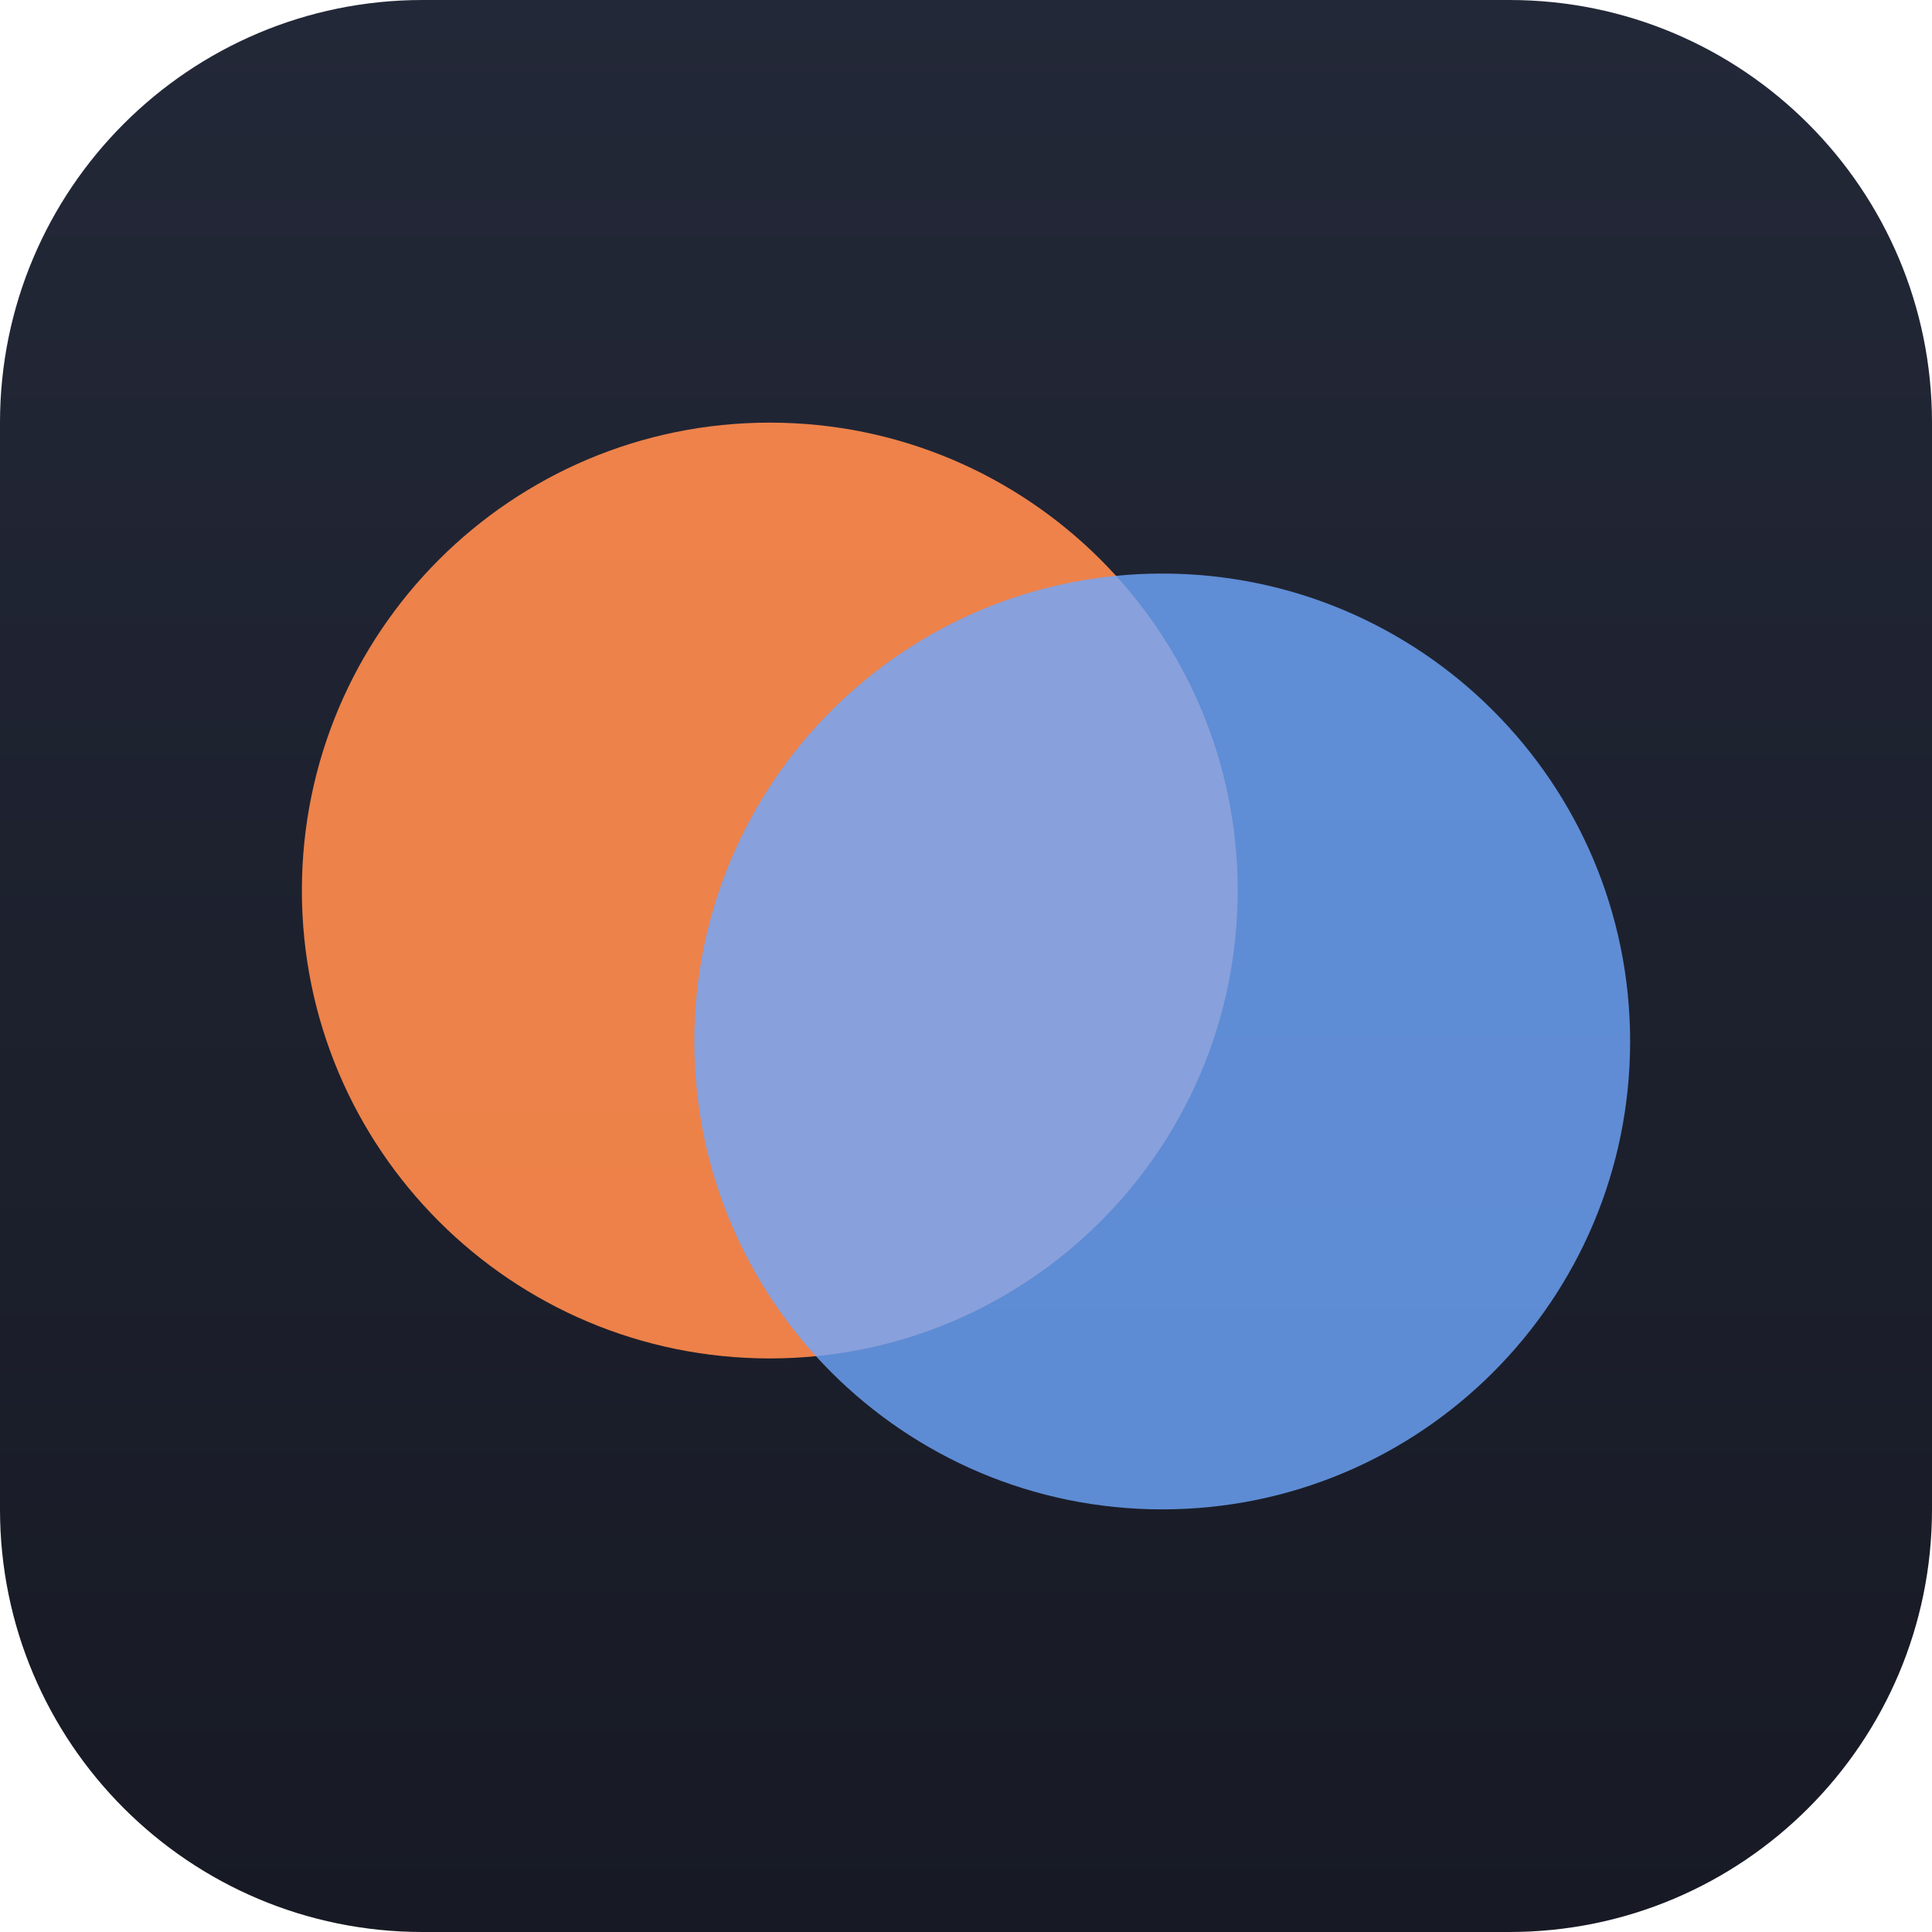
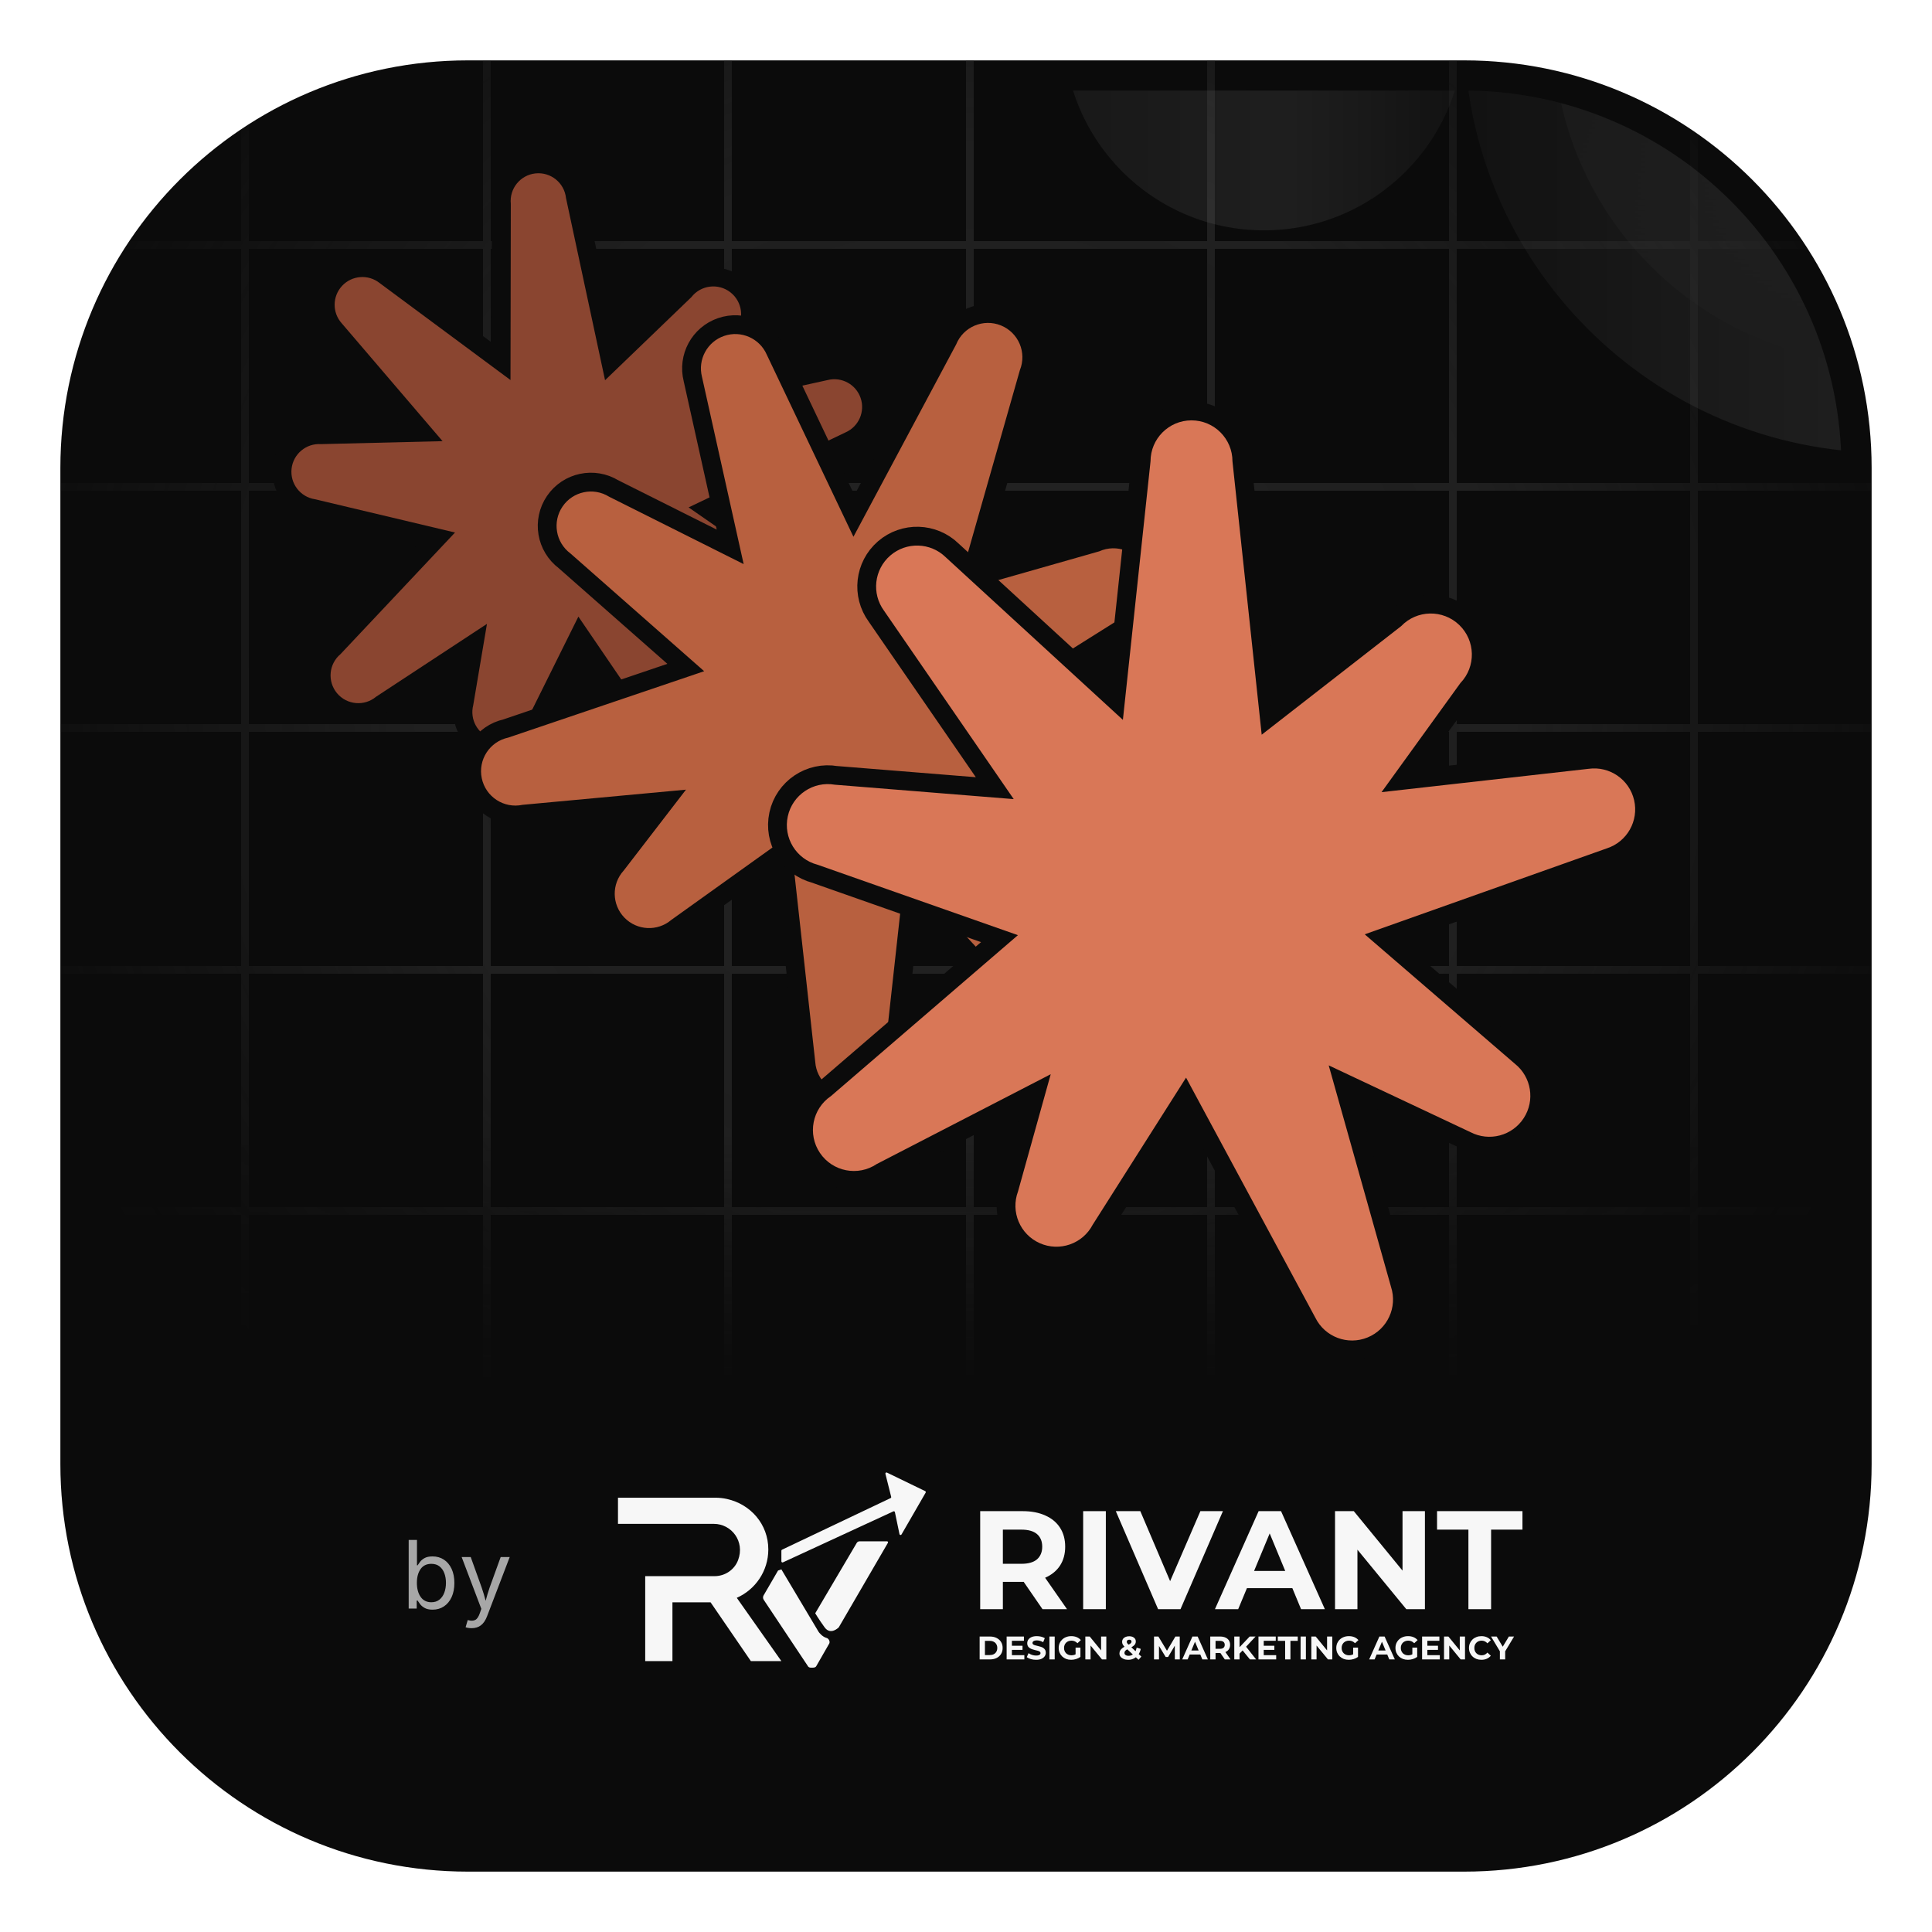
- <svg xmlns="http://www.w3.org/2000/svg" width="128" height="128" viewBox="0 0 128 128">
+ <svg xmlns="http://www.w3.org/2000/svg" width="256" height="256" viewBox="0 0 256 256">
+   <rect x="8" y="8" width="240" height="240" rx="54" fill="#0B0B0B" />
+   <clipPath id="tile">
+     <rect x="8" y="8" width="240" height="240" rx="54" />
+   </clipPath>
  <defs>
-     <linearGradient id="bg" x1="0" y1="0" x2="0" y2="1">
-       <stop offset="0" stop-color="#232838" />
-       <stop offset="1" stop-color="#171a24" />
+     <linearGradient id="gfoot" gradientUnits="userSpaceOnUse" x1="0" y1="150" x2="0" y2="184">
+       <stop offset="0" stop-color="white" />
+       <stop offset="1" stop-color="white" stop-opacity="0" />
    </linearGradient>
+     <mask id="gfootm" maskUnits="userSpaceOnUse" x="0" y="0" width="256" height="256">
+       <rect width="256" height="256" fill="url(#gfoot)" />
+     </mask>
  </defs>
-   <rect x="0" y="0" width="128" height="128" rx="28" fill="url(#bg)" />
-   <g>
-     <circle cx="51" cy="59" r="31" fill="#ff8a4c" fill-opacity="0.92" />
-     <circle cx="77" cy="69" r="31" fill="#6fa8ff" fill-opacity="0.80" />
+   <g clip-path="url(#tile)">
+     <g mask="url(#gfootm)">
+       <defs>
+         <radialGradient id="gf29" gradientUnits="userSpaceOnUse" cx="128" cy="92" r="132">
+           <stop offset="0" stop-color="white" />
+           <stop offset="0.55" stop-color="white" stop-opacity="0.85" />
+           <stop offset="1" stop-color="white" stop-opacity="0" />
+         </radialGradient>
+         <mask id="gm28" maskUnits="userSpaceOnUse" x="8" y="8" width="240" height="240">
+           <rect x="8" y="8" width="240" height="240" fill="url(#gf29)" />
+           <rect x="68.9" y="182.2" width="145.9" height="51.8" fill="black" />
+         </mask>
+       </defs>
+       <path d="M32.5 8V248M64.5 8V248M96.5 8V248M128.5 8V248M160.5 8V248M192.5 8V248M224.5 8V248M8 32.5H248M8 64.5H248M8 96.5H248M8 128.5H248M8 160.5H248M8 192.5H248M8 224.5H248" stroke="#232323" stroke-width="1" fill="none" shape-rendering="crispEdges" mask="url(#gm28)" />
+     </g>
+     <clipPath id="inset">
+       <rect x="12" y="12" width="232" height="232" rx="50" />
+     </clipPath>
+     <g clip-path="url(#inset)">
+       <g opacity="0.12" transform="rotate(180 226.7353 4.068627)">
+         <svg x="140.95" y="-58.38" width="171.57" height="124.90" viewBox="0 0 50 36.4" overflow="visible">
+           <defs>
+             <linearGradient id="k25-g23" gradientUnits="userSpaceOnUse" x1="16.32" y1="-0.00" x2="16.32" y2="32.64">
+               <stop offset="0" stop-color="#787878" stop-opacity="1" />
+               <stop offset="0.542" stop-color="#adadad" stop-opacity="1" />
+               <stop offset="1" stop-color="#dbdbdb" stop-opacity="0.25" />
+             </linearGradient>
+             <linearGradient id="k25-g24" gradientUnits="userSpaceOnUse" x1="30.92" y1="7.73" x2="12.88" y2="25.77">
+               <stop offset="0" stop-color="#8f8f8f" stop-opacity="1" />
+               <stop offset="1" stop-color="#f7f7f7" stop-opacity="0" />
+             </linearGradient>
+             <linearGradient id="k25-g25" gradientUnits="userSpaceOnUse" x1="7.73" y1="-0.00" x2="7.73" y2="15.46">
+               <stop offset="0" stop-color="#787878" stop-opacity="1" />
+               <stop offset="0.542" stop-color="#adadad" stop-opacity="1" />
+               <stop offset="1" stop-color="#dbdbdb" stop-opacity="0.25" />
+             </linearGradient>
+             <linearGradient id="k25-g26" gradientUnits="userSpaceOnUse" x1="7.73" y1="-0.00" x2="7.73" y2="15.46">
+               <stop offset="0" stop-color="#787878" stop-opacity="1" />
+               <stop offset="0.542" stop-color="#adadad" stop-opacity="1" />
+               <stop offset="1" stop-color="#dbdbdb" stop-opacity="0.25" />
+             </linearGradient>
+           </defs>
+           <g>
+             <g transform="matrix(-4.371139183945161e-8 1 1 4.371139183945161e-8 1.90118 1.901031)">
+               <path d="M0 16.32C0 7.31 7.31 0 16.32 0L16.32 0C25.33 0 32.64 7.31 32.64 16.32L32.64 16.32C32.64 25.33 25.33 32.64 16.32 32.64L16.32 32.64C7.31 32.64 0 25.33 0 16.32L0 16.32Z" fill="url(#k25-g23)" fill-rule="nonzero" />
+             </g>
+             <g transform="matrix(0.7071068 -0.7071068 0.7071068 0.7071068 0.00008916935 18.2203)">
+               <path d="M25.77 12.88C25.77 20 20 25.77 12.88 25.77C5.77 25.77 0 20 0 12.88C0 5.77 5.77 0 12.88 0C20 0 25.77 5.77 25.77 12.88Z" fill="url(#k25-g24)" fill-rule="nonzero" />
+             </g>
+             <g transform="matrix(4.371139183945161e-8 1 -1 4.371139183945161e-8 25.95063 10.49012)">
+               <path d="M0 7.73C0 3.46 3.46 0 7.73 0L7.73 0C12 0 15.46 3.46 15.46 7.73L15.46 7.73C15.46 12 12 15.46 7.73 15.46L7.73 15.46C3.46 15.46 0 12 0 7.73L0 7.73Z" fill="url(#k25-g25)" fill-rule="nonzero" />
+             </g>
+             <g transform="matrix(4.371139183945161e-8 1 -1 4.371139183945161e-8 50.00009 10.49012)">
+               <path d="M0 7.73C0 3.46 3.46 0 7.73 0L7.73 0C12 0 15.46 3.46 15.46 7.73L15.46 7.73C15.46 12 12 15.46 7.73 15.46L7.73 15.46C3.46 15.46 0 12 0 7.73L0 7.73Z" fill="url(#k25-g26)" fill-rule="nonzero" />
+             </g>
+           </g>
+         </svg>
+       </g>
+     </g>
+     <path transform="translate(75.48 66.0) rotate(-6) scale(43.26)" d="M-0.17,-0.12 L-0.085,-0.915 A0.085,0.085 0 0 1 0.085,-0.915 L0.17,-0.12 Q0.019,-0.046 -0.039,-0.204 L0.435,-0.573 A0.085,0.085 0 0 1 0.558,-0.455 L0.206,0.032 Q0.043,-0.025 0.079,-0.193 L0.824,-0.277 A0.085,0.085 0 0 1 0.862,-0.112 L0.155,0.139 Q0.049,0.009 0.193,-0.077 L0.671,0.335 A0.085,0.085 0 0 1 0.579,0.477 L0.008,0.208 Q0.032,0.039 0.203,0.048 L0.414,0.798 A0.085,0.085 0 0 1 0.257,0.862 L-0.113,0.175 Q-0.001,0.05 0.106,0.179 L-0.205,0.669 A0.085,0.085 0 0 1 -0.36,0.6 L-0.204,0.041 Q-0.032,0.038 -0.004,0.208 L-0.653,0.543 A0.085,0.085 0 0 1 -0.748,0.402 L-0.195,-0.074 Q-0.049,0.009 -0.153,0.141 L-0.776,-0.078 A0.085,0.085 0 0 1 -0.74,-0.244 L-0.082,-0.191 Q-0.043,-0.025 -0.207,0.021 L-0.638,-0.605 A0.085,0.085 0 0 1 -0.51,-0.716 L0.05,-0.202 Q-0.018,-0.047 -0.17,-0.12 Z" fill="#8a4530" stroke="#0B0B0B" stroke-width="0.116" stroke-linejoin="round" paint-order="stroke" />
+     <path transform="translate(112.56 92.78) rotate(22) scale(53.56)" d="M-0.17,-0.12 L-0.085,-0.915 A0.085,0.085 0 0 1 0.085,-0.915 L0.17,-0.12 Q0.019,-0.046 -0.039,-0.204 L0.435,-0.573 A0.085,0.085 0 0 1 0.558,-0.455 L0.206,0.032 Q0.043,-0.025 0.079,-0.193 L0.824,-0.277 A0.085,0.085 0 0 1 0.862,-0.112 L0.155,0.139 Q0.049,0.009 0.193,-0.077 L0.671,0.335 A0.085,0.085 0 0 1 0.579,0.477 L0.008,0.208 Q0.032,0.039 0.203,0.048 L0.414,0.798 A0.085,0.085 0 0 1 0.257,0.862 L-0.113,0.175 Q-0.001,0.05 0.106,0.179 L-0.205,0.669 A0.085,0.085 0 0 1 -0.36,0.6 L-0.204,0.041 Q-0.032,0.038 -0.004,0.208 L-0.653,0.543 A0.085,0.085 0 0 1 -0.748,0.402 L-0.195,-0.074 Q-0.049,0.009 -0.153,0.141 L-0.776,-0.078 A0.085,0.085 0 0 1 -0.74,-0.244 L-0.082,-0.191 Q-0.043,-0.025 -0.207,0.021 L-0.638,-0.605 A0.085,0.085 0 0 1 -0.51,-0.716 L0.05,-0.202 Q-0.018,-0.047 -0.17,-0.12 Z" fill="#b8603f" stroke="#0B0B0B" stroke-width="0.093" stroke-linejoin="round" paint-order="stroke" />
+     <path transform="translate(157.88 119.56) rotate(0) scale(63.86)" d="M-0.17,-0.12 L-0.085,-0.915 A0.085,0.085 0 0 1 0.085,-0.915 L0.17,-0.12 Q0.019,-0.046 -0.039,-0.204 L0.435,-0.573 A0.085,0.085 0 0 1 0.558,-0.455 L0.206,0.032 Q0.043,-0.025 0.079,-0.193 L0.824,-0.277 A0.085,0.085 0 0 1 0.862,-0.112 L0.155,0.139 Q0.049,0.009 0.193,-0.077 L0.671,0.335 A0.085,0.085 0 0 1 0.579,0.477 L0.008,0.208 Q0.032,0.039 0.203,0.048 L0.414,0.798 A0.085,0.085 0 0 1 0.257,0.862 L-0.113,0.175 Q-0.001,0.05 0.106,0.179 L-0.205,0.669 A0.085,0.085 0 0 1 -0.36,0.6 L-0.204,0.041 Q-0.032,0.038 -0.004,0.208 L-0.653,0.543 A0.085,0.085 0 0 1 -0.748,0.402 L-0.195,-0.074 Q-0.049,0.009 -0.153,0.141 L-0.776,-0.078 A0.085,0.085 0 0 1 -0.74,-0.244 L-0.082,-0.191 Q-0.043,-0.025 -0.207,0.021 L-0.638,-0.605 A0.085,0.085 0 0 1 -0.51,-0.716 L0.05,-0.202 Q-0.018,-0.047 -0.17,-0.12 Z" fill="#d97757" stroke="#0B0B0B" stroke-width="0.078" stroke-linejoin="round" paint-order="stroke" />
  </g>
+   <path d="M57.321 213.289Q56.674 213.289 56.277 213.066Q55.88 212.843 55.666 212.559Q55.453 212.275 55.337 212.086H55.215V213.142H54.153V204.048H55.251V207.411H55.337Q55.453 207.228 55.66 206.95Q55.868 206.672 56.259 206.453Q56.649 206.233 57.314 206.233Q58.169 206.233 58.819 206.66Q59.469 207.087 59.838 207.878Q60.207 208.668 60.207 209.749Q60.207 210.835 59.841 211.628Q59.475 212.422 58.825 212.855Q58.175 213.289 57.321 213.289ZM57.156 212.306Q57.797 212.306 58.227 211.961Q58.657 211.616 58.874 211.033Q59.091 210.45 59.091 209.736Q59.091 209.028 58.877 208.458Q58.663 207.887 58.233 207.551Q57.803 207.216 57.156 207.216Q56.216 207.216 55.728 207.911Q55.239 208.607 55.239 209.736Q55.239 210.878 55.734 211.592Q56.228 212.306 57.156 212.306ZM61.697 215.614 61.978 214.662 62.093 214.692Q62.6 214.827 62.966 214.653Q63.332 214.479 63.583 213.746L63.778 213.179L61.172 206.318H62.374L63.827 210.365Q63.986 210.811 64.111 211.25Q64.236 211.689 64.352 212.117Q64.468 211.689 64.593 211.25Q64.718 210.811 64.877 210.365L66.342 206.318H67.538L64.541 214.161Q64.23 214.973 63.729 215.358Q63.229 215.742 62.502 215.742Q62.209 215.742 61.996 215.7Q61.782 215.657 61.697 215.614Z" fill="#A7A7A7" />
+   <svg x="81.81" y="195.11" width="120.00" height="25.89" viewBox="0 0 394 85" overflow="visible">
+     <g clip-path="url(#k27-clip0_646_725)">
+       <path d="M58.066 82.072L40.53 56.48H23.942V82.072H12.094V45.105H42.269C46.788 45.105 50.9 42.361 52.499 38.136C55.573 30.018 49.658 22.357 41.954 22.357H0.248V10.982H42.665C44.374 10.982 46.039 11.169 47.641 11.523C57.945 13.797 65.651 22.508 65.651 33.494C65.651 42.89 60.011 50.97 51.933 54.534L71.338 82.072H58.066ZM71.336 42.16L69.888 42.665L63.584 53.504C63.253 54.098 63.281 54.831 63.656 55.399L83.051 84.513C83.516 84.978 84.125 84.916 84.696 84.916H84.995C85.658 84.876 86.248 84.821 86.535 84.222L92.201 74.347C92.592 73.425 91.831 72.207 91.056 72.008C89.177 71.527 87.684 69.596 87.521 69.312M72.009 39.108L120.063 16.918C120.34 16.79 120.663 16.954 120.724 17.252L122.722 26.831C122.81 27.257 123.378 27.347 123.596 26.97L134.104 8.774C134.241 8.534 134.149 8.231 133.9 8.11L117.265 0.049C116.902 -0.127 116.502 0.2 116.599 0.589L119.108 10.603C119.163 10.821 119.056 11.049 118.852 11.146L71.608 33.601C71.442 33.679 71.338 33.845 71.338 34.027V38.674C71.338 39.02 71.696 39.25 72.011 39.103L72.009 39.108ZM90.146 67.371C92.786 71.025 96.305 67.371 96.305 67.371L117.696 30.587C117.869 30.297 117.639 29.944 117.279 29.944H105.385C104.874 29.944 104.402 30.195 104.149 30.605L86.063 61.255C86.063 61.255 87.504 63.717 90.141 67.373L90.146 67.371Z" fill="#F7F7F7" />
+       <path d="M157.59 81.327V71.374H162.111C163.192 71.374 164.144 71.583 164.969 72C165.793 72.408 166.438 72.981 166.902 73.72C167.367 74.46 167.599 75.337 167.599 76.351C167.599 77.355 167.367 78.232 166.902 78.981C166.438 79.72 165.793 80.299 164.969 80.716C164.144 81.123 163.192 81.327 162.111 81.327H157.59ZM159.893 79.436H161.997C162.661 79.436 163.234 79.313 163.718 79.066C164.21 78.81 164.59 78.45 164.855 77.986C165.13 77.521 165.267 76.976 165.267 76.351C165.267 75.716 165.13 75.171 164.855 74.716C164.59 74.251 164.21 73.896 163.718 73.649C163.234 73.393 162.661 73.265 161.997 73.265H159.893V79.436Z" fill="#F7F7F7" />
+       <path d="M171.455 75.384H176.246V77.175H171.455V75.384ZM171.625 79.479H177.042V81.327H169.336V71.374H176.857V73.223H171.625V79.479Z" fill="#F7F7F7" />
+       <path d="M182.145 81.498C181.349 81.498 180.586 81.393 179.856 81.185C179.126 80.967 178.538 80.687 178.093 80.346L178.875 78.611C179.302 78.915 179.804 79.166 180.382 79.365C180.97 79.555 181.562 79.649 182.159 79.649C182.614 79.649 182.979 79.607 183.254 79.521C183.538 79.427 183.747 79.299 183.88 79.137C184.012 78.976 184.079 78.791 184.079 78.583C184.079 78.317 183.975 78.109 183.766 77.957C183.557 77.796 183.283 77.668 182.941 77.573C182.6 77.469 182.221 77.374 181.804 77.289C181.396 77.194 180.984 77.081 180.567 76.948C180.159 76.815 179.785 76.644 179.444 76.436C179.102 76.228 178.823 75.953 178.605 75.611C178.396 75.27 178.292 74.834 178.292 74.303C178.292 73.735 178.444 73.218 178.747 72.754C179.06 72.28 179.524 71.905 180.14 71.63C180.766 71.346 181.548 71.204 182.486 71.204C183.112 71.204 183.728 71.28 184.335 71.431C184.941 71.573 185.477 71.791 185.941 72.085L185.23 73.834C184.766 73.569 184.302 73.374 183.837 73.251C183.373 73.118 182.918 73.052 182.472 73.052C182.027 73.052 181.662 73.104 181.377 73.209C181.093 73.313 180.889 73.45 180.766 73.621C180.643 73.782 180.581 73.972 180.581 74.19C180.581 74.445 180.685 74.654 180.894 74.815C181.102 74.967 181.377 75.09 181.719 75.185C182.06 75.28 182.434 75.374 182.842 75.469C183.259 75.564 183.671 75.673 184.079 75.796C184.496 75.919 184.875 76.085 185.216 76.294C185.557 76.502 185.832 76.777 186.041 77.118C186.259 77.46 186.368 77.891 186.368 78.412C186.368 78.972 186.211 79.483 185.899 79.948C185.586 80.412 185.117 80.787 184.491 81.071C183.875 81.355 183.093 81.498 182.145 81.498Z" fill="#F7F7F7" />
+       <path d="M187.942 81.327V71.374H190.245V81.327H187.942Z" fill="#F7F7F7" />
+       <path d="M197.413 81.498C196.626 81.498 195.901 81.374 195.237 81.128C194.583 80.872 194.01 80.512 193.517 80.047C193.034 79.583 192.654 79.038 192.38 78.412C192.114 77.787 191.981 77.1 191.981 76.351C191.981 75.602 192.114 74.915 192.38 74.289C192.654 73.663 193.038 73.118 193.531 72.654C194.024 72.19 194.602 71.834 195.266 71.588C195.929 71.332 196.659 71.204 197.455 71.204C198.337 71.204 199.128 71.351 199.83 71.644C200.541 71.938 201.138 72.365 201.621 72.924L200.143 74.289C199.782 73.91 199.389 73.63 198.962 73.45C198.536 73.261 198.071 73.166 197.569 73.166C197.086 73.166 196.645 73.242 196.247 73.393C195.849 73.545 195.503 73.763 195.209 74.047C194.925 74.332 194.702 74.668 194.541 75.057C194.389 75.445 194.313 75.877 194.313 76.351C194.313 76.815 194.389 77.242 194.541 77.63C194.702 78.019 194.925 78.36 195.209 78.654C195.503 78.938 195.844 79.156 196.233 79.308C196.631 79.46 197.067 79.535 197.541 79.535C197.996 79.535 198.436 79.464 198.863 79.322C199.299 79.171 199.721 78.919 200.128 78.569L201.436 80.232C200.896 80.64 200.266 80.953 199.545 81.171C198.835 81.389 198.124 81.498 197.413 81.498ZM199.332 79.934V76.194H201.436V80.232L199.332 79.934Z" fill="#F7F7F7" />
+       <path d="M203.576 81.327V71.374H205.481L211.353 78.54H210.429V71.374H212.704V81.327H210.813L204.927 74.161H205.851V81.327H203.576Z" fill="#F7F7F7" />
+       <path d="M222.213 81.498C221.483 81.498 220.834 81.379 220.265 81.142C219.697 80.905 219.246 80.583 218.915 80.175C218.583 79.768 218.417 79.299 218.417 78.768C218.417 78.275 218.526 77.834 218.744 77.445C218.962 77.047 219.308 76.678 219.782 76.337C220.256 75.986 220.858 75.644 221.588 75.313C222.118 75.066 222.536 74.848 222.839 74.659C223.142 74.469 223.355 74.289 223.479 74.118C223.602 73.938 223.663 73.758 223.663 73.578C223.663 73.332 223.578 73.133 223.408 72.981C223.246 72.829 223.005 72.754 222.682 72.754C222.341 72.754 222.076 72.839 221.886 73.01C221.697 73.18 221.602 73.398 221.602 73.663C221.602 73.806 221.63 73.948 221.687 74.09C221.744 74.223 221.853 74.379 222.014 74.559C222.175 74.73 222.403 74.953 222.697 75.228L227.943 80.09L226.735 81.498L220.948 76.123C220.616 75.82 220.351 75.535 220.152 75.27C219.953 75.005 219.806 74.744 219.711 74.488C219.626 74.232 219.583 73.967 219.583 73.692C219.583 73.209 219.711 72.782 219.967 72.412C220.223 72.043 220.583 71.758 221.047 71.559C221.512 71.351 222.057 71.246 222.682 71.246C223.261 71.246 223.758 71.341 224.175 71.531C224.602 71.711 224.934 71.972 225.171 72.313C225.417 72.654 225.54 73.062 225.54 73.535C225.54 73.953 225.436 74.337 225.227 74.687C225.019 75.028 224.692 75.351 224.246 75.654C223.81 75.957 223.237 76.265 222.526 76.578C222.043 76.796 221.659 77.01 221.374 77.218C221.1 77.417 220.9 77.621 220.777 77.829C220.654 78.038 220.592 78.27 220.592 78.526C220.592 78.763 220.663 78.976 220.806 79.166C220.957 79.355 221.166 79.502 221.431 79.607C221.697 79.711 222.009 79.763 222.37 79.763C222.948 79.763 223.479 79.63 223.962 79.365C224.445 79.09 224.853 78.687 225.185 78.156C225.526 77.616 225.768 76.962 225.91 76.194L227.687 76.749C227.488 77.716 227.133 78.555 226.621 79.265C226.109 79.976 225.479 80.526 224.73 80.915C223.981 81.303 223.142 81.498 222.213 81.498Z" fill="#F7F7F7" />
+       <path d="M233.456 81.327V71.374H235.361L239.598 78.398H238.589L242.755 71.374H244.646L244.674 81.327H242.513L242.499 74.687H242.897L239.57 80.275H238.532L235.134 74.687H235.617V81.327H233.456Z" fill="#F7F7F7" />
+       <path d="M245.727 81.327L250.163 71.374H252.438L256.888 81.327H254.471L250.832 72.54H251.742L248.087 81.327H245.727ZM247.945 79.194L248.557 77.445H253.675L254.301 79.194H247.945Z" fill="#F7F7F7" />
+       <path d="M257.921 81.327V71.374H262.229C263.12 71.374 263.888 71.521 264.532 71.815C265.177 72.1 265.675 72.512 266.025 73.052C266.376 73.592 266.551 74.237 266.551 74.986C266.551 75.725 266.376 76.365 266.025 76.905C265.675 77.436 265.177 77.844 264.532 78.128C263.888 78.412 263.12 78.555 262.229 78.555H259.201L260.224 77.545V81.327H257.921ZM264.248 81.327L261.76 77.716H264.22L266.736 81.327H264.248ZM260.224 77.801L259.201 76.72H262.101C262.812 76.72 263.343 76.569 263.694 76.265C264.044 75.953 264.22 75.526 264.22 74.986C264.22 74.436 264.044 74.01 263.694 73.706C263.343 73.403 262.812 73.251 262.101 73.251H259.201L260.224 72.156V77.801Z" fill="#F7F7F7" />
+       <path d="M270.438 79.052L270.31 76.393L275.073 71.374H277.632L273.338 75.995L272.059 77.36L270.438 79.052ZM268.376 81.327V71.374H270.665V81.327H268.376ZM275.187 81.327L271.646 76.99L273.154 75.355L277.874 81.327H275.187Z" fill="#F7F7F7" />
+       <path d="M281.019 75.384H285.811V77.175H281.019V75.384ZM281.19 79.479H286.607V81.327H278.901V71.374H286.422V73.223H281.19V79.479Z" fill="#F7F7F7" />
+       <path d="M290.501 81.327V73.251H287.317V71.374H295.99V73.251H292.805V81.327H290.501Z" fill="#F7F7F7" />
+       <path d="M297.229 81.327V71.374H299.532V81.327H297.229Z" fill="#F7F7F7" />
+       <path d="M301.894 81.327V71.374H303.799L309.671 78.54H308.747V71.374H311.022V81.327H309.131L303.245 74.161H304.169V81.327H301.894Z" fill="#F7F7F7" />
+       <path d="M318.182 81.498C317.396 81.498 316.671 81.374 316.007 81.128C315.353 80.872 314.78 80.512 314.287 80.047C313.803 79.583 313.424 79.038 313.149 78.412C312.884 77.787 312.751 77.1 312.751 76.351C312.751 75.602 312.884 74.915 313.149 74.289C313.424 73.663 313.808 73.118 314.301 72.654C314.794 72.19 315.372 71.834 316.036 71.588C316.699 71.332 317.429 71.204 318.225 71.204C319.107 71.204 319.898 71.351 320.6 71.644C321.31 71.938 321.908 72.365 322.391 72.924L320.912 74.289C320.552 73.91 320.159 73.63 319.732 73.45C319.306 73.261 318.841 73.166 318.339 73.166C317.855 73.166 317.415 73.242 317.017 73.393C316.618 73.545 316.273 73.763 315.979 74.047C315.694 74.332 315.472 74.668 315.31 75.057C315.159 75.445 315.083 75.877 315.083 76.351C315.083 76.815 315.159 77.242 315.31 77.63C315.472 78.019 315.694 78.36 315.979 78.654C316.273 78.938 316.614 79.156 317.002 79.308C317.4 79.46 317.837 79.535 318.31 79.535C318.765 79.535 319.206 79.464 319.633 79.322C320.069 79.171 320.491 78.919 320.898 78.569L322.206 80.232C321.666 80.64 321.036 80.953 320.315 81.171C319.604 81.389 318.893 81.498 318.182 81.498ZM320.102 79.934V76.194H322.206V80.232L320.102 79.934Z" fill="#F7F7F7" />
+       <path d="M327.064 81.327L331.5 71.374H333.775L338.225 81.327H335.808L332.169 72.54H333.079L329.424 81.327H327.064ZM329.282 79.194L329.894 77.445H335.012L335.638 79.194H329.282Z" fill="#F7F7F7" />
+       <path d="M343.925 81.498C343.138 81.498 342.413 81.374 341.75 81.128C341.095 80.872 340.522 80.512 340.029 80.047C339.546 79.583 339.167 79.038 338.892 78.412C338.626 77.787 338.494 77.1 338.494 76.351C338.494 75.602 338.626 74.915 338.892 74.289C339.167 73.663 339.55 73.118 340.043 72.654C340.536 72.19 341.114 71.834 341.778 71.588C342.441 71.332 343.171 71.204 343.968 71.204C344.849 71.204 345.64 71.351 346.342 71.644C347.053 71.938 347.65 72.365 348.133 72.924L346.655 74.289C346.295 73.91 345.901 73.63 345.475 73.45C345.048 73.261 344.584 73.166 344.081 73.166C343.598 73.166 343.157 73.242 342.759 73.393C342.361 73.545 342.015 73.763 341.721 74.047C341.437 74.332 341.214 74.668 341.053 75.057C340.901 75.445 340.825 75.877 340.825 76.351C340.825 76.815 340.901 77.242 341.053 77.63C341.214 78.019 341.437 78.36 341.721 78.654C342.015 78.938 342.356 79.156 342.745 79.308C343.143 79.46 343.579 79.535 344.053 79.535C344.508 79.535 344.949 79.464 345.375 79.322C345.811 79.171 346.233 78.919 346.641 78.569L347.949 80.232C347.408 80.64 346.778 80.953 346.058 81.171C345.347 81.389 344.636 81.498 343.925 81.498ZM345.844 79.934V76.194H347.949V80.232L345.844 79.934Z" fill="#F7F7F7" />
+       <path d="M352.207 75.384H356.998V77.175H352.207V75.384ZM352.377 79.479H357.794V81.327H350.088V71.374H357.609V73.223H352.377V79.479Z" fill="#F7F7F7" />
+       <path d="M359.627 81.327V71.374H361.532L367.404 78.54H366.48V71.374H368.755V81.327H366.864L360.978 74.161H361.902V81.327H359.627Z" fill="#F7F7F7" />
+       <path d="M375.873 81.498C375.105 81.498 374.389 81.374 373.726 81.128C373.072 80.872 372.503 80.512 372.02 80.047C371.536 79.583 371.157 79.038 370.882 78.412C370.617 77.787 370.484 77.1 370.484 76.351C370.484 75.602 370.617 74.915 370.882 74.289C371.157 73.663 371.536 73.118 372.02 72.654C372.513 72.19 373.086 71.834 373.74 71.588C374.394 71.332 375.11 71.204 375.887 71.204C376.749 71.204 377.527 71.355 378.219 71.659C378.92 71.953 379.508 72.389 379.982 72.967L378.503 74.332C378.162 73.943 377.783 73.654 377.366 73.464C376.949 73.265 376.494 73.166 376.001 73.166C375.536 73.166 375.11 73.242 374.721 73.393C374.332 73.545 373.996 73.763 373.712 74.047C373.427 74.332 373.204 74.668 373.043 75.057C372.892 75.445 372.816 75.877 372.816 76.351C372.816 76.825 372.892 77.256 373.043 77.644C373.204 78.033 373.427 78.37 373.712 78.654C373.996 78.938 374.332 79.156 374.721 79.308C375.11 79.46 375.536 79.535 376.001 79.535C376.494 79.535 376.949 79.441 377.366 79.251C377.783 79.052 378.162 78.754 378.503 78.355L379.982 79.72C379.508 80.299 378.92 80.739 378.219 81.043C377.527 81.346 376.745 81.498 375.873 81.498Z" fill="#F7F7F7" />
+       <path d="M383.928 81.327V77.261L384.454 78.654L380.075 71.374H382.52L385.876 76.962H384.468L387.838 71.374H390.098L385.719 78.654L386.231 77.261V81.327H383.928Z" fill="#F7F7F7" />
+       <path d="M370.237 59.467V24.866H356.592V16.825H393.751V24.866H380.106V59.467H370.237Z" fill="#F7F7F7" />
+       <path d="M312.207 59.467V16.825H320.37L345.529 47.527H341.569V16.825H351.316V59.467H343.214L317.994 28.764H321.954V59.467H312.207Z" fill="#F7F7F7" />
+       <path d="M259.963 59.467L278.969 16.825H288.716L307.783 59.467H297.427L281.832 21.82H285.731L270.075 59.467H259.963ZM269.466 50.329L272.085 42.836H294.015L296.696 50.329H269.466Z" fill="#F7F7F7" />
+       <path d="M235.23 59.467L216.833 16.825H227.493L243.576 54.593H237.301L253.627 16.825H263.435L244.977 59.467H235.23Z" fill="#F7F7F7" />
+       <path d="M202.628 59.467V16.825H212.496V59.467H202.628Z" fill="#F7F7F7" />
+       <path d="M157.831 59.467V16.825H176.289C180.107 16.825 183.396 17.454 186.158 18.713C188.919 19.931 191.052 21.698 192.554 24.013C194.057 26.328 194.808 29.089 194.808 32.298C194.808 35.465 194.057 38.207 192.554 40.521C191.052 42.796 188.919 44.542 186.158 45.76C183.396 46.979 180.107 47.588 176.289 47.588H163.314L167.7 43.263V59.467H157.831ZM184.939 59.467L174.279 43.994H184.818L195.6 59.467H184.939ZM167.7 44.359L163.314 39.73H175.741C178.787 39.73 181.061 39.08 182.564 37.78C184.066 36.44 184.818 34.612 184.818 32.298C184.818 29.942 184.066 28.115 182.564 26.815C181.061 25.515 178.787 24.866 175.741 24.866H163.314L167.7 20.175V44.359Z" fill="#F7F7F7" />
+     </g>
+     <defs>
+       <clipPath id="k27-clip0_646_725">
+         <rect width="394" height="84.919" fill="#F7F7F7" />
+       </clipPath>
+     </defs>
+   </svg>
</svg>
